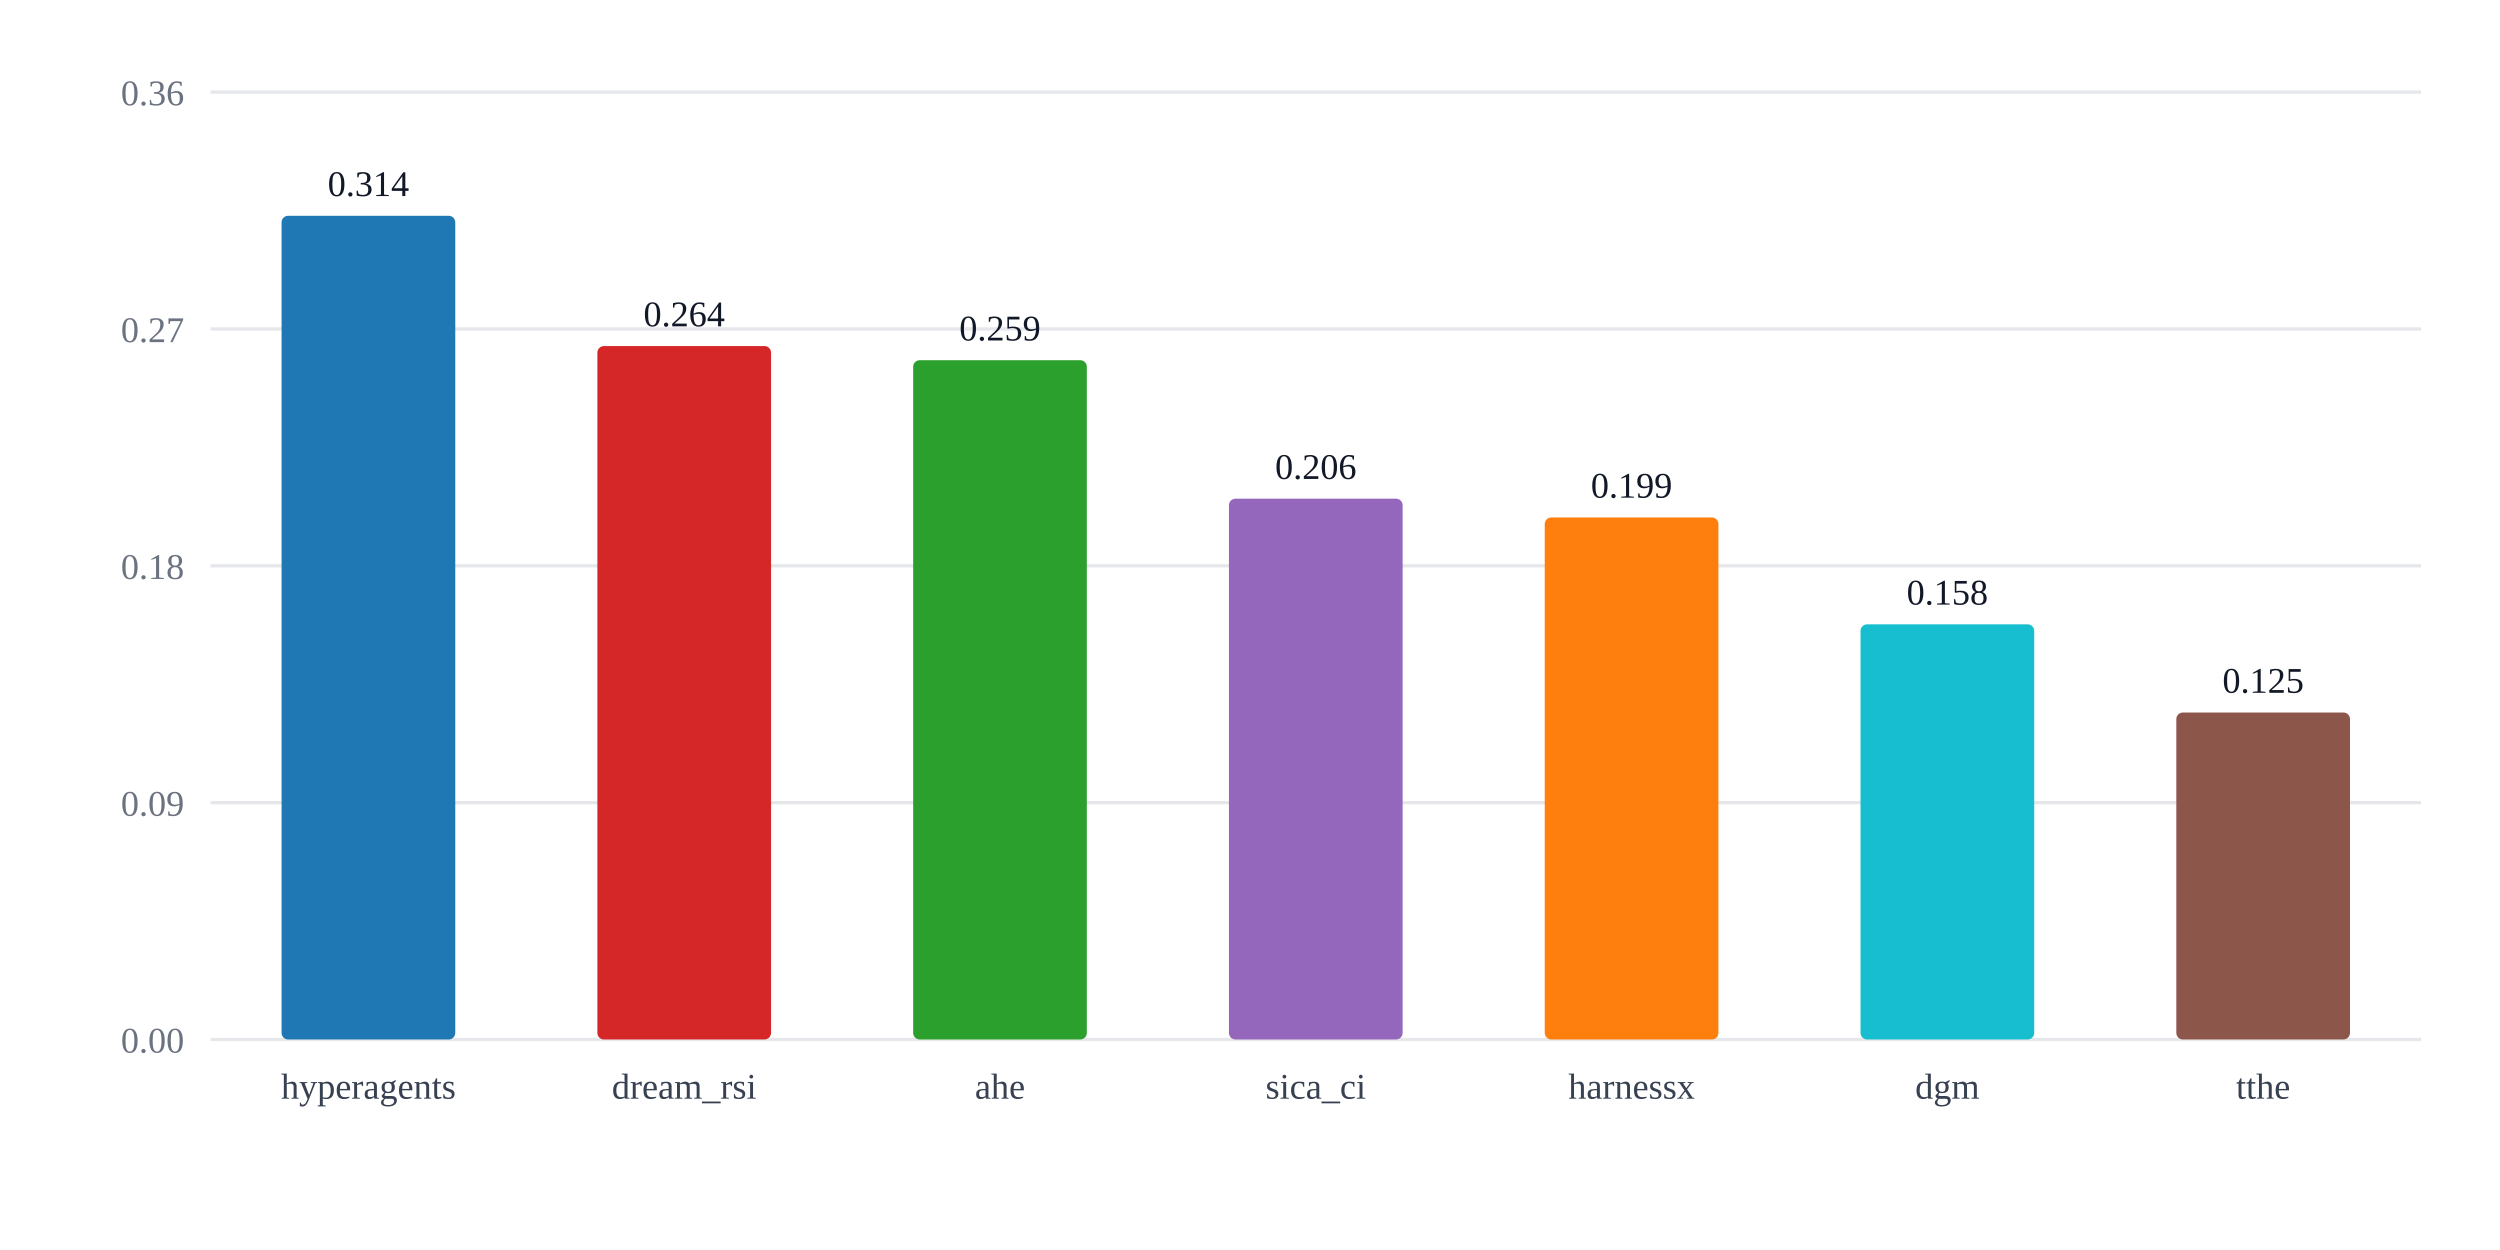
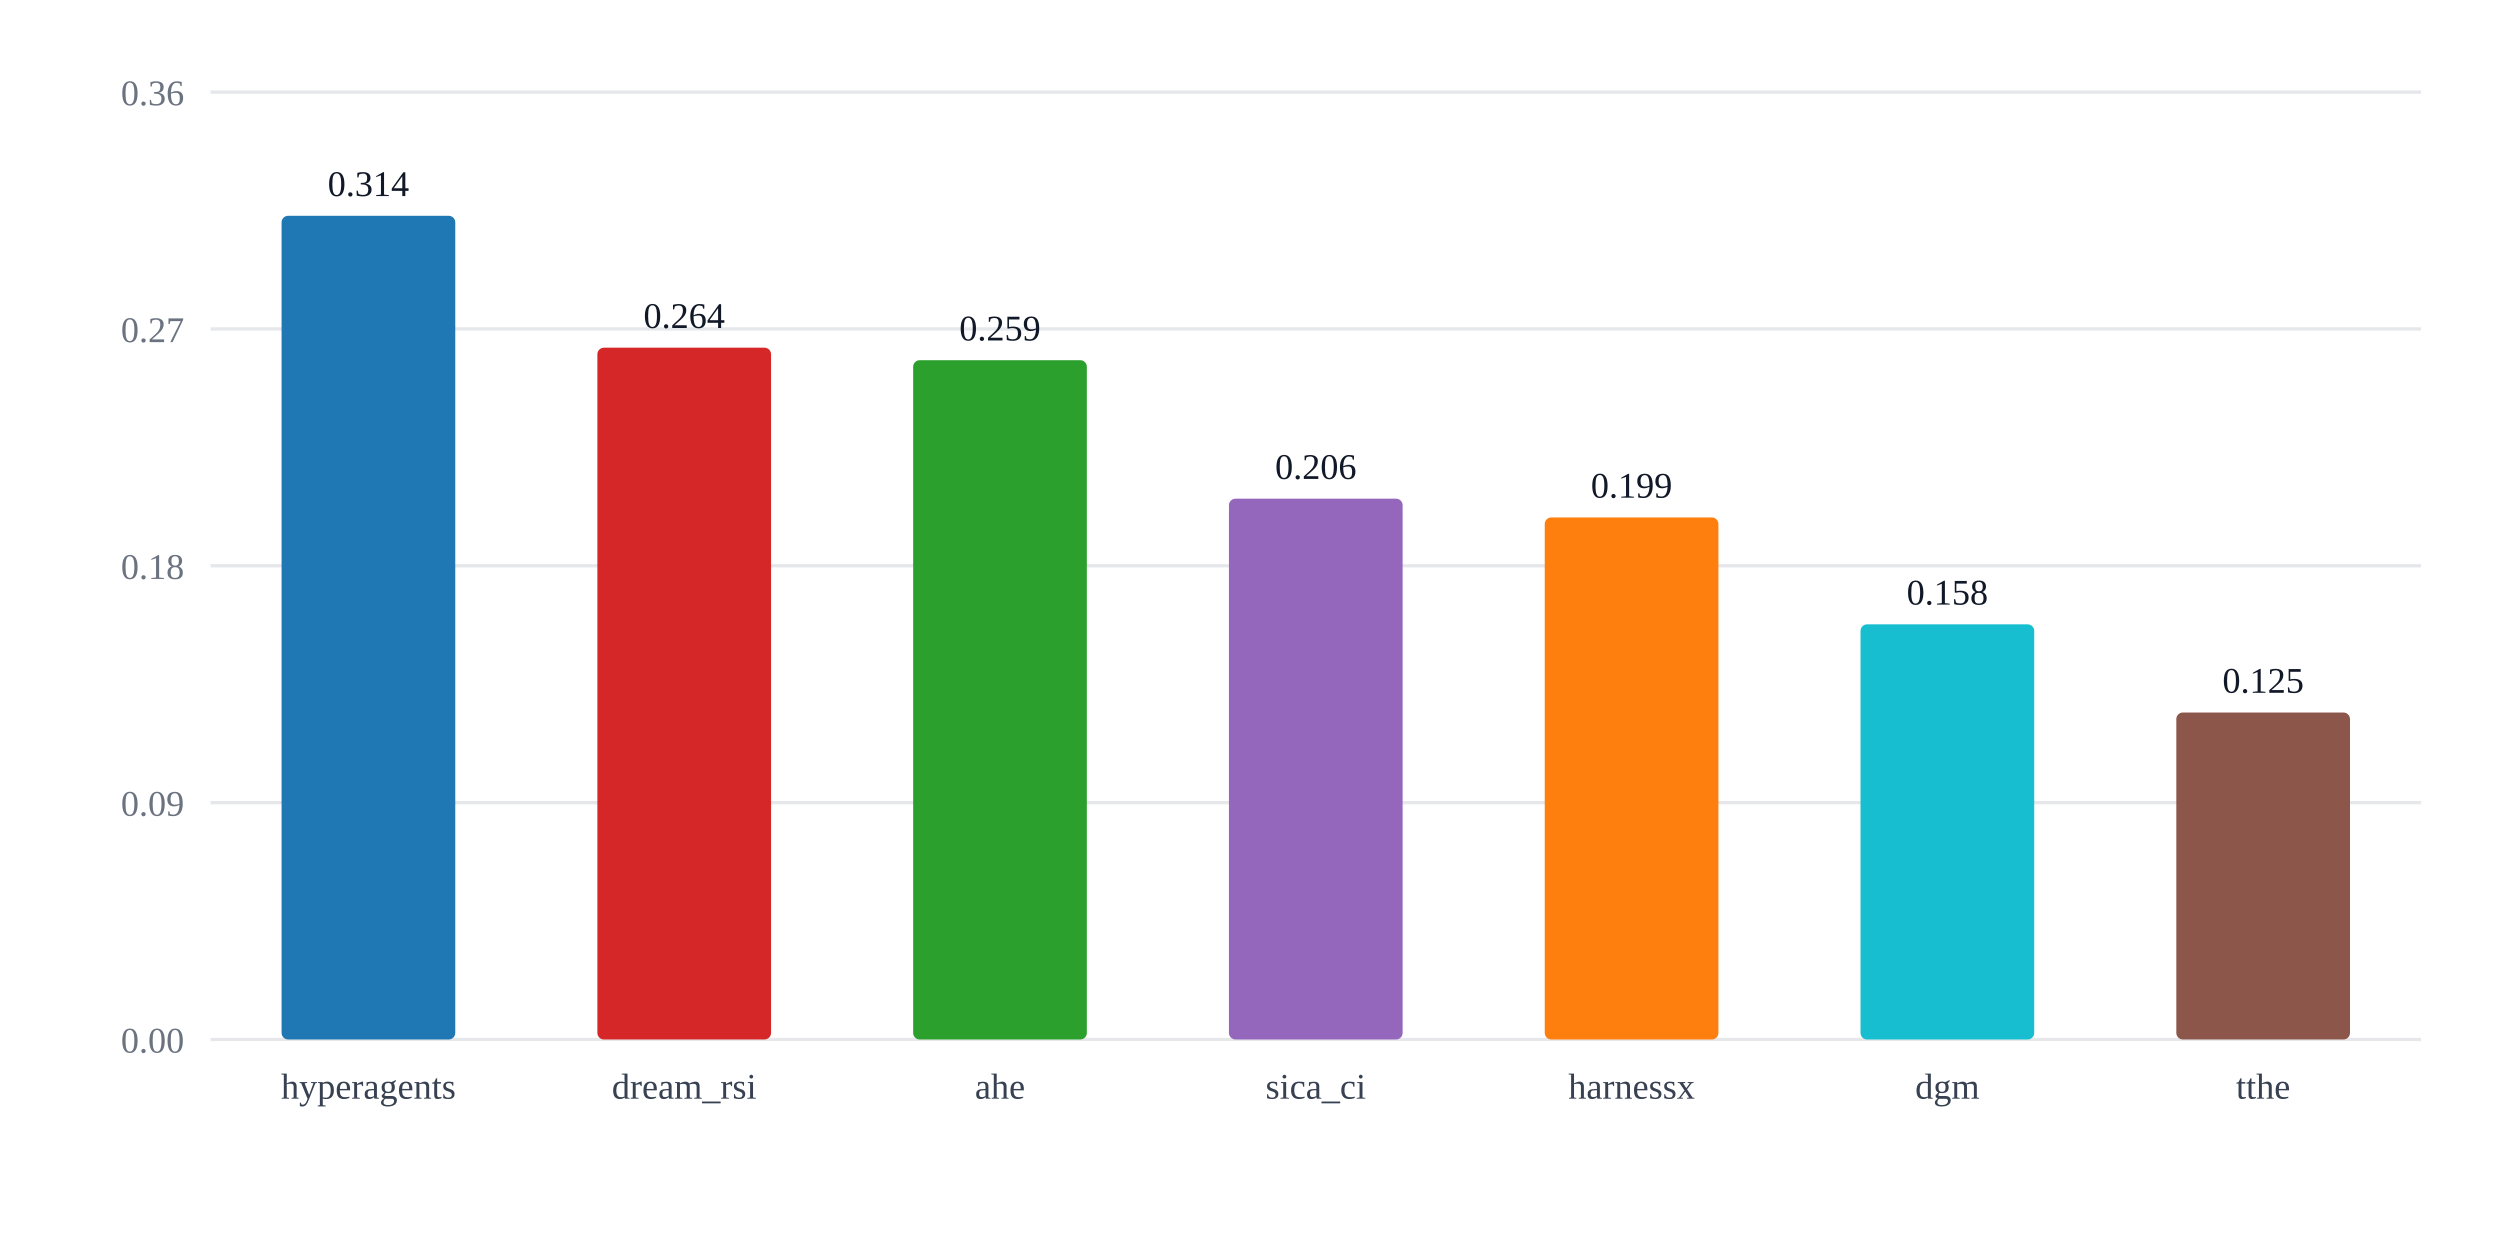
<svg xmlns="http://www.w3.org/2000/svg" width="760" height="380" viewBox="0 0 760 380" role="img" aria-label="test_challenge score per method">
  <rect width="760" height="380" fill="#ffffff" />
  <line x1="64" y1="316.0" x2="736" y2="316.0" stroke="#e5e7eb" stroke-width="1" />
  <text x="56" y="320.0" font-size="11" fill="#6b7280" text-anchor="end">0.00</text>
  <line x1="64" y1="244.0" x2="736" y2="244.0" stroke="#e5e7eb" stroke-width="1" />
  <text x="56" y="248.0" font-size="11" fill="#6b7280" text-anchor="end">0.09</text>
  <line x1="64" y1="172.0" x2="736" y2="172.0" stroke="#e5e7eb" stroke-width="1" />
  <text x="56" y="176.0" font-size="11" fill="#6b7280" text-anchor="end">0.18</text>
  <line x1="64" y1="100.0" x2="736" y2="100.0" stroke="#e5e7eb" stroke-width="1" />
  <text x="56" y="104.0" font-size="11" fill="#6b7280" text-anchor="end">0.27</text>
  <line x1="64" y1="28.0" x2="736" y2="28.0" stroke="#e5e7eb" stroke-width="1" />
  <text x="56" y="32.0" font-size="11" fill="#6b7280" text-anchor="end">0.36</text>
  <g data-method-bar="hyperagents">
    <rect x="85.6" y="65.6" width="52.8" height="250.4" fill="#1f77b4" rx="2" />
    <text x="112.0" y="59.6" font-size="11" fill="#111827" text-anchor="middle">0.314</text>
    <text x="112.0" y="334" font-size="11" fill="#374151" text-anchor="middle">hyperagents</text>
  </g>
  <g data-method-bar="dream_rsi">
-     <rect x="181.6" y="105.2" width="52.8" height="210.8" fill="#d62728" rx="2" />
-     <text x="208.0" y="99.2" font-size="11" fill="#111827" text-anchor="middle">0.264</text>
+     <rect x="181.6" y="105.7" width="52.8" height="210.3" fill="#d62728" rx="2" />
+     <text x="208.0" y="99.7" font-size="11" fill="#111827" text-anchor="middle">0.264</text>
    <text x="208.0" y="334" font-size="11" fill="#374151" text-anchor="middle">dream_rsi</text>
  </g>
  <g data-method-bar="ahe">
    <rect x="277.6" y="109.5" width="52.8" height="206.5" fill="#2ca02c" rx="2" />
    <text x="304.0" y="103.5" font-size="11" fill="#111827" text-anchor="middle">0.259</text>
    <text x="304.0" y="334" font-size="11" fill="#374151" text-anchor="middle">ahe</text>
  </g>
  <g data-method-bar="sica_ci">
    <rect x="373.6" y="151.6" width="52.8" height="164.4" fill="#9467bd" rx="2" />
    <text x="400.0" y="145.6" font-size="11" fill="#111827" text-anchor="middle">0.206</text>
    <text x="400.0" y="334" font-size="11" fill="#374151" text-anchor="middle">sica_ci</text>
  </g>
  <g data-method-bar="harnessx">
    <rect x="469.6" y="157.3" width="52.8" height="158.7" fill="#ff7f0e" rx="2" />
    <text x="496.0" y="151.3" font-size="11" fill="#111827" text-anchor="middle">0.199</text>
    <text x="496.0" y="334" font-size="11" fill="#374151" text-anchor="middle">harnessx</text>
  </g>
  <g data-method-bar="dgm">
    <rect x="565.6" y="189.8" width="52.8" height="126.2" fill="#17becf" rx="2" />
    <text x="592.0" y="183.8" font-size="11" fill="#111827" text-anchor="middle">0.158</text>
    <text x="592.0" y="334" font-size="11" fill="#374151" text-anchor="middle">dgm</text>
  </g>
  <g data-method-bar="tthe">
    <rect x="661.6" y="216.6" width="52.8" height="99.4" fill="#8c564b" rx="2" />
    <text x="688.0" y="210.6" font-size="11" fill="#111827" text-anchor="middle">0.125</text>
    <text x="688.0" y="334" font-size="11" fill="#374151" text-anchor="middle">tthe</text>
  </g>
</svg>
